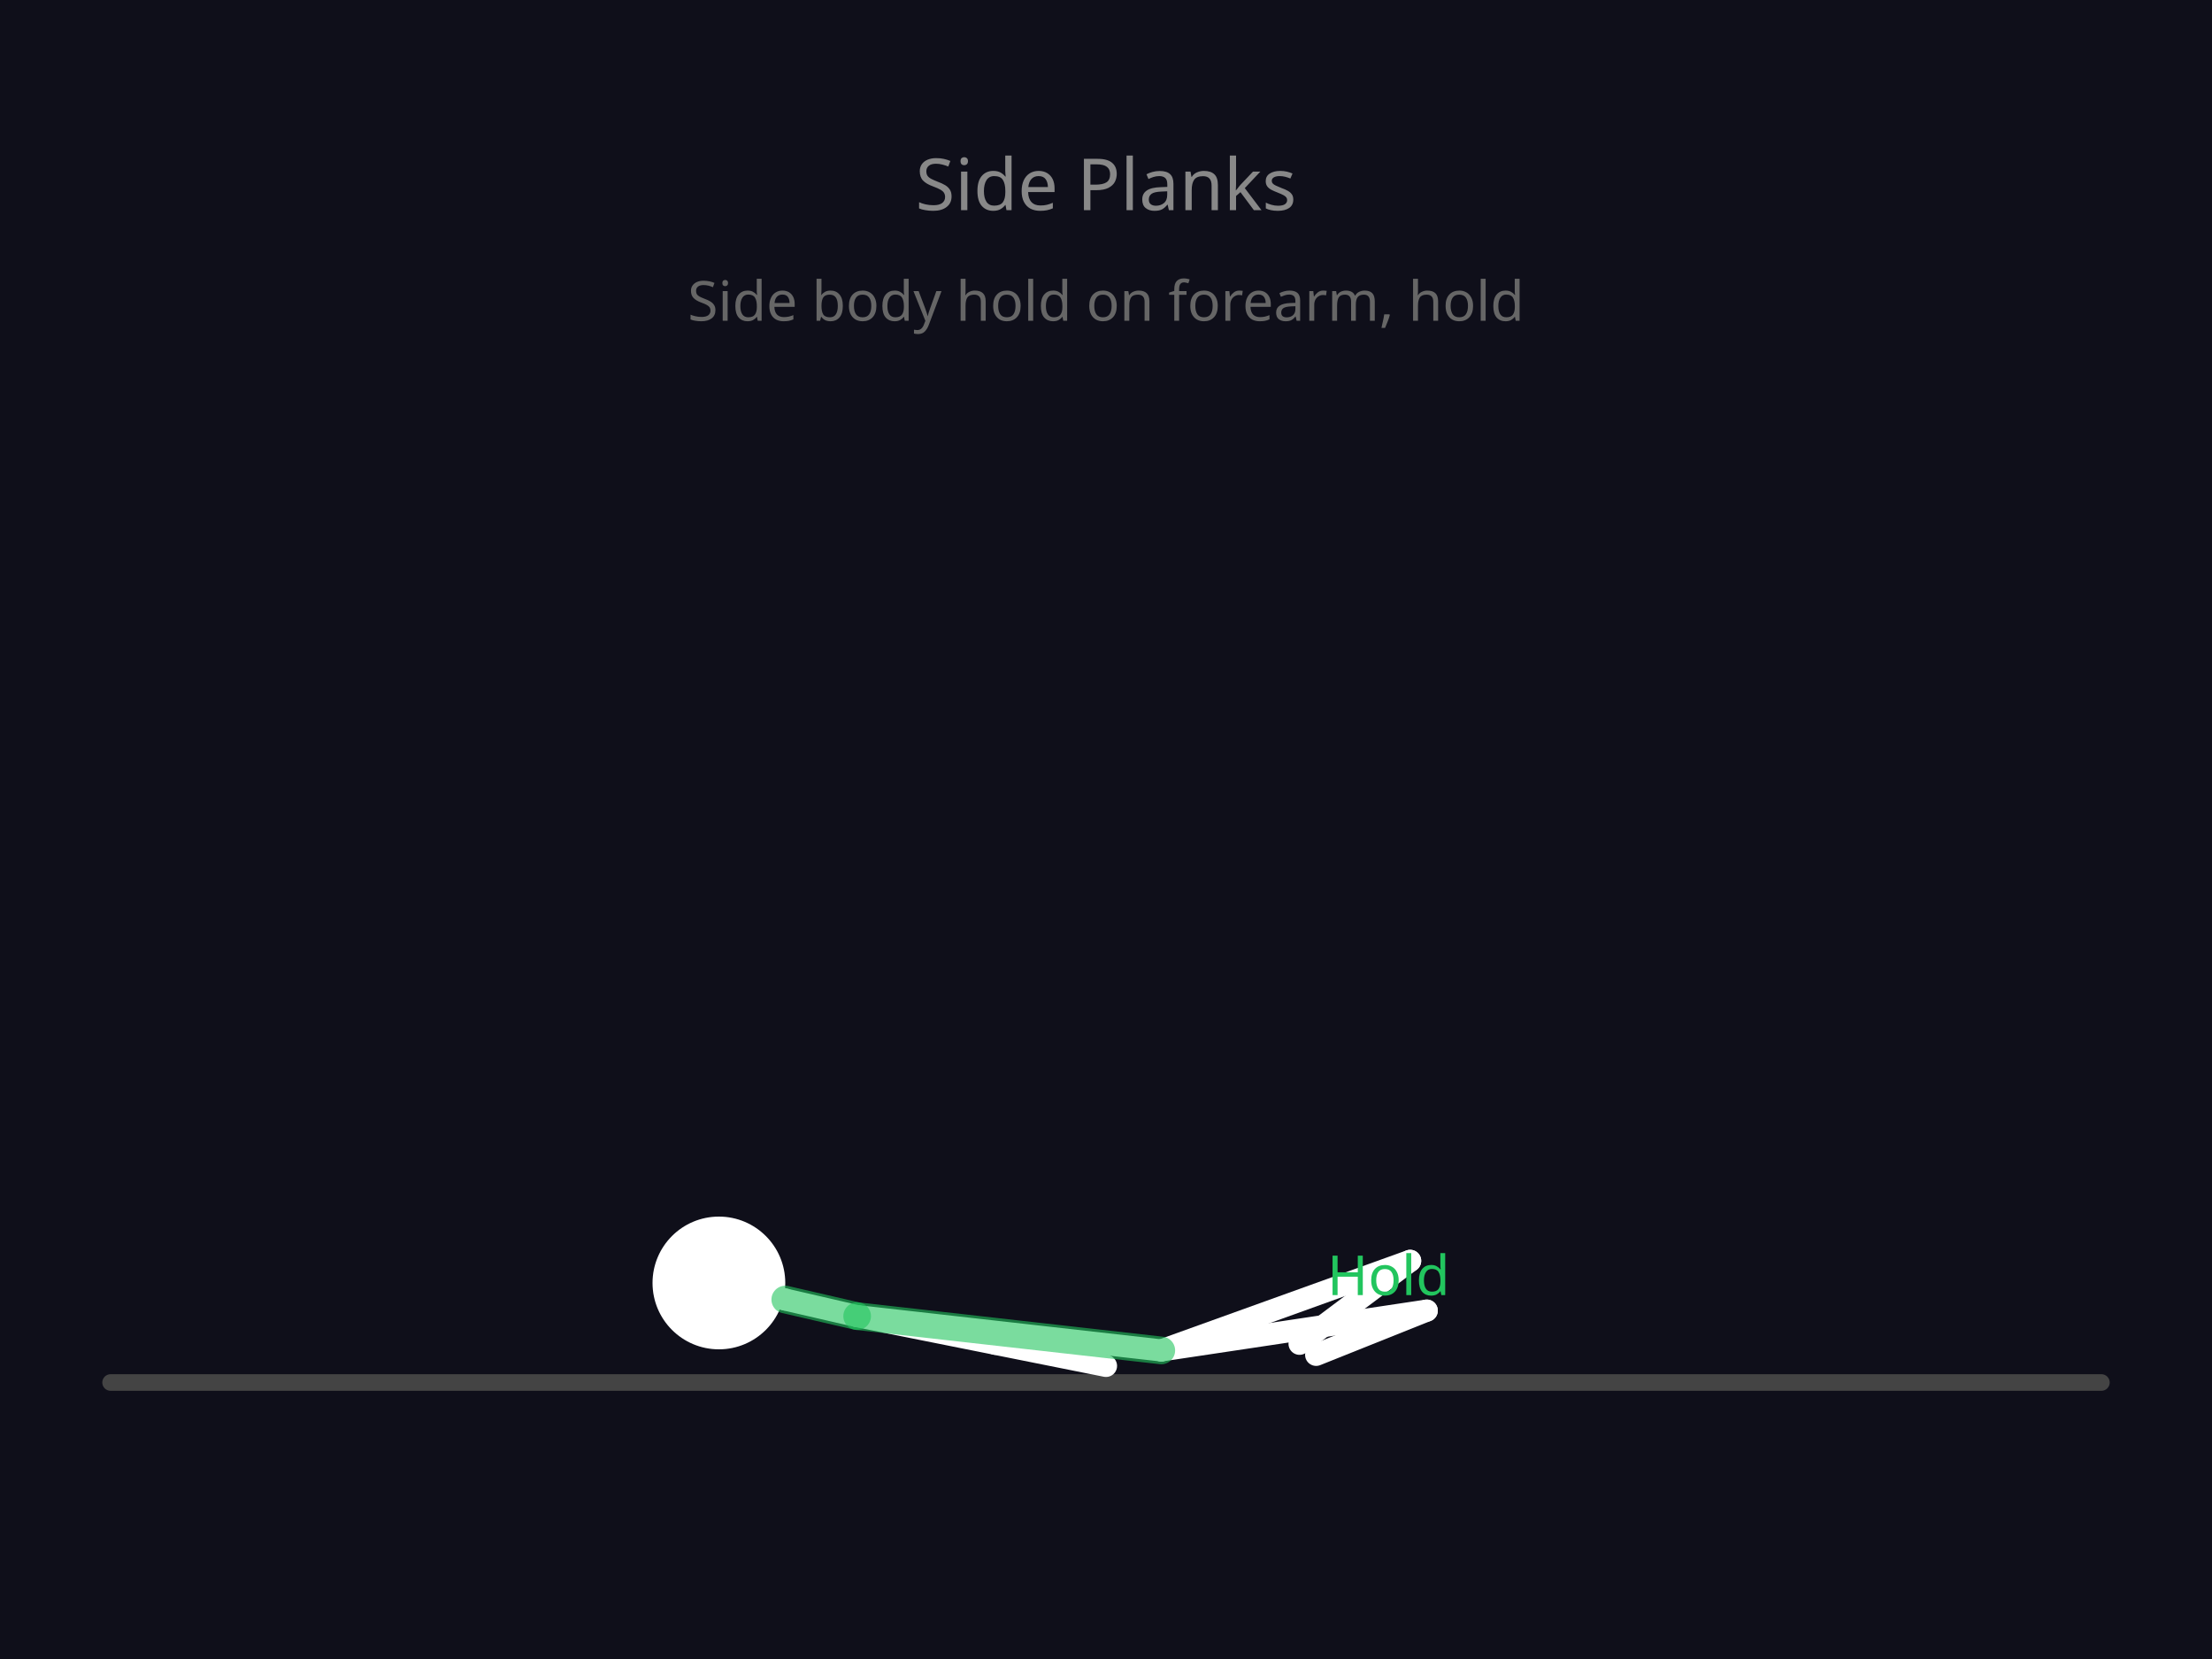
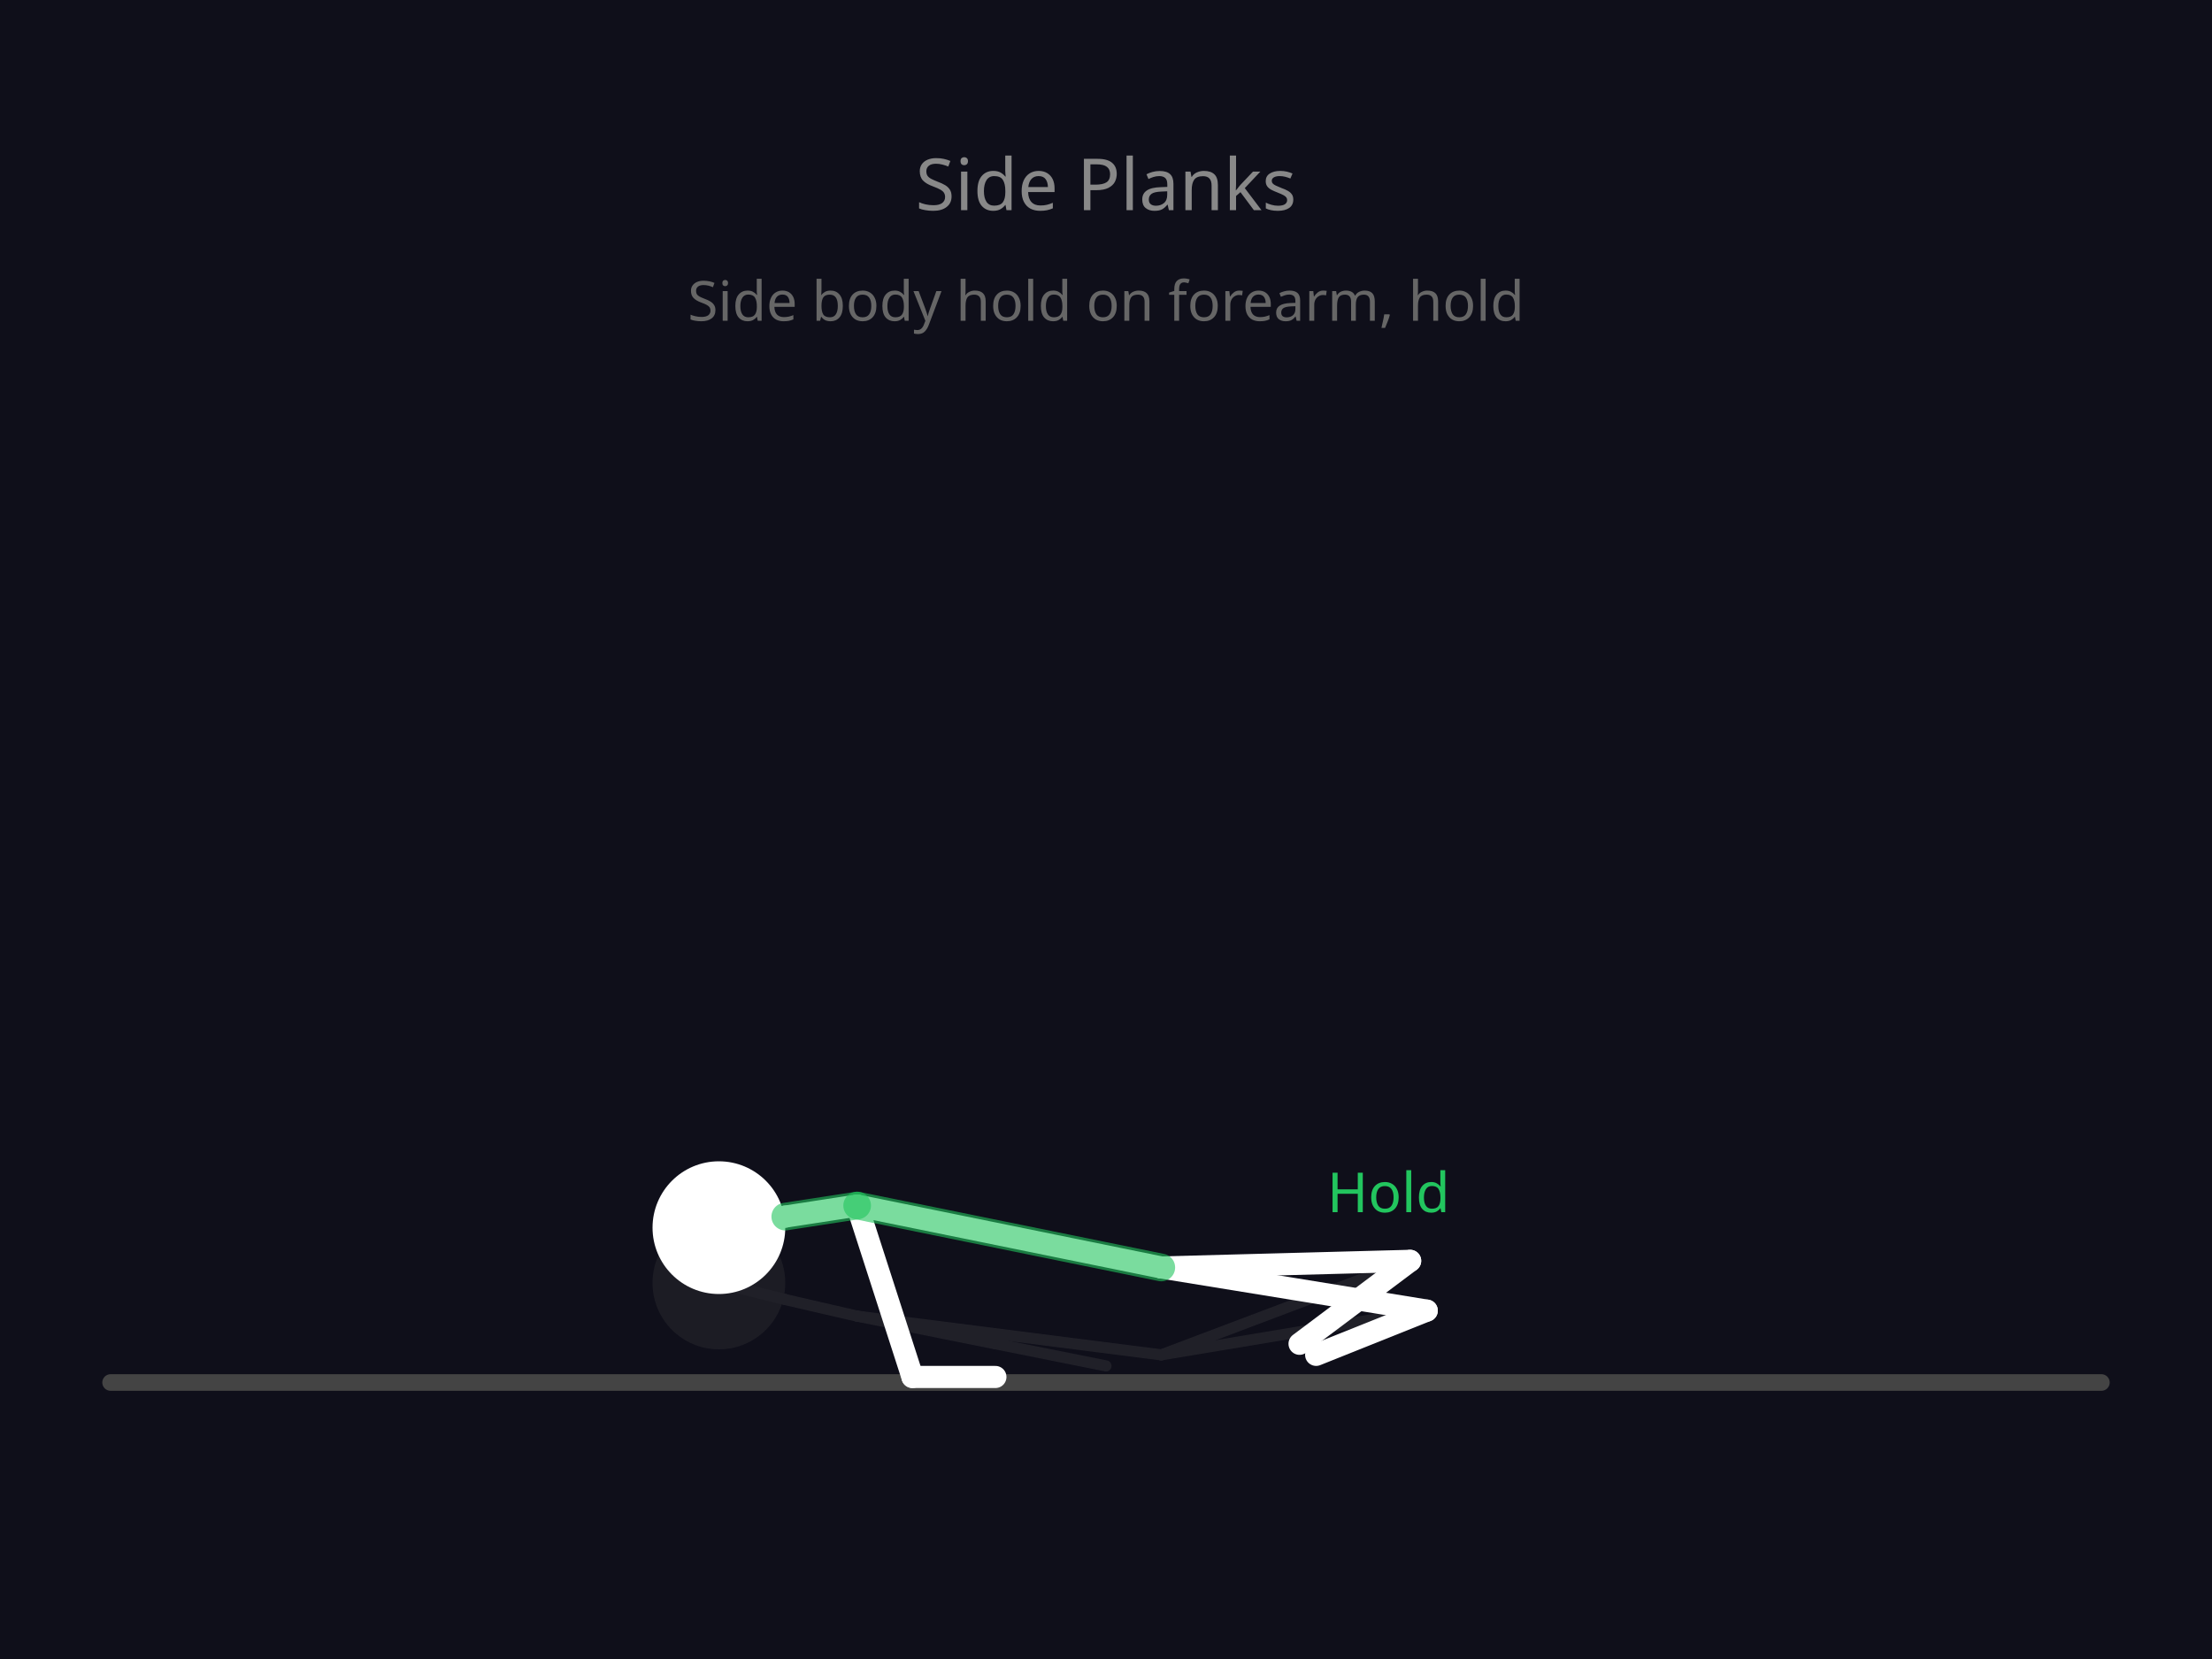
<svg xmlns="http://www.w3.org/2000/svg" viewBox="0 0 400 300">
  <rect width="400" height="300" fill="#0f0f1a" />
  <line x1="20" y1="250" x2="380" y2="250" stroke="#444" stroke-width="3" stroke-linecap="round" />
  <text x="200" y="38" fill="#888" font-size="13" font-family="sans-serif" text-anchor="middle">Side Planks</text>
  <text x="200" y="58" fill="#666" font-size="10" font-family="sans-serif" text-anchor="middle">Side body hold on forearm, hold</text>
  <g stroke="#555" stroke-width="2" fill="none" stroke-linecap="round" stroke-linejoin="round" opacity="0.25">
    <circle cx="130" cy="232" r="12" fill="#444" stroke="none" />
    <line x1="130" y1="232" x2="142" y2="235" />
    <line x1="142" y1="235" x2="155" y2="238" />
    <line x1="155" y1="238" x2="210" y2="245" />
    <line x1="155" y1="238" x2="180" y2="243" />
    <line x1="180" y1="243" x2="200" y2="247" />
    <line x1="210" y1="245" x2="258" y2="237" />
    <line x1="258" y1="237" x2="238" y2="245" />
    <line x1="210" y1="245" x2="255" y2="228" />
    <line x1="255" y1="228" x2="235" y2="243" />
  </g>
  <g stroke="#FFF" stroke-width="4" fill="none" stroke-linecap="round" stroke-linejoin="round">
-     <circle cx="130" cy="232" r="12" fill="#FFF" stroke="none" />
-     <line x1="130" y1="232" x2="142" y2="235" />
-     <line x1="142" y1="235" x2="155" y2="238" />
-     <line x1="155" y1="238" x2="210" y2="244.2" />
-     <line x1="155" y1="238" x2="180" y2="243" />
-     <line x1="180" y1="243" x2="200" y2="247" />
-     <line x1="210" y1="244.2" x2="258" y2="237" />
+     <circle cx="130" cy="222" r="12" fill="#FFF" stroke="none" />
+     <line x1="130" y1="222" x2="142" y2="220" />
+     <line x1="142" y1="220" x2="155" y2="218" />
+     <line x1="155" y1="218" x2="210" y2="229.2" />
+     <line x1="155" y1="218" x2="165" y2="249" />
+     <line x1="165" y1="249" x2="180" y2="249" />
+     <line x1="210" y1="229.2" x2="258" y2="237" />
    <line x1="258" y1="237" x2="238" y2="245" />
-     <line x1="210" y1="244.2" x2="255" y2="228" />
+     <line x1="210" y1="229.2" x2="255" y2="228" />
    <line x1="255" y1="228" x2="235" y2="243" />
-     <line x1="142" y1="235" x2="155" y2="238" stroke="#22C55E" stroke-width="5" opacity="0.6" />
-     <line x1="155" y1="238" x2="210" y2="244.2" stroke="#22C55E" stroke-width="5" opacity="0.6" />
+     <line x1="142" y1="220" x2="155" y2="218" stroke="#22C55E" stroke-width="5" opacity="0.6" />
+     <line x1="155" y1="218" x2="210" y2="229.2" stroke="#22C55E" stroke-width="5" opacity="0.6" />
  </g>
-   <text x="240" y="234.2" fill="#22C55E" font-size="10" font-family="sans-serif">Hold</text>
+   <text x="240" y="219.2" fill="#22C55E" font-size="10" font-family="sans-serif">Hold</text>
</svg>
